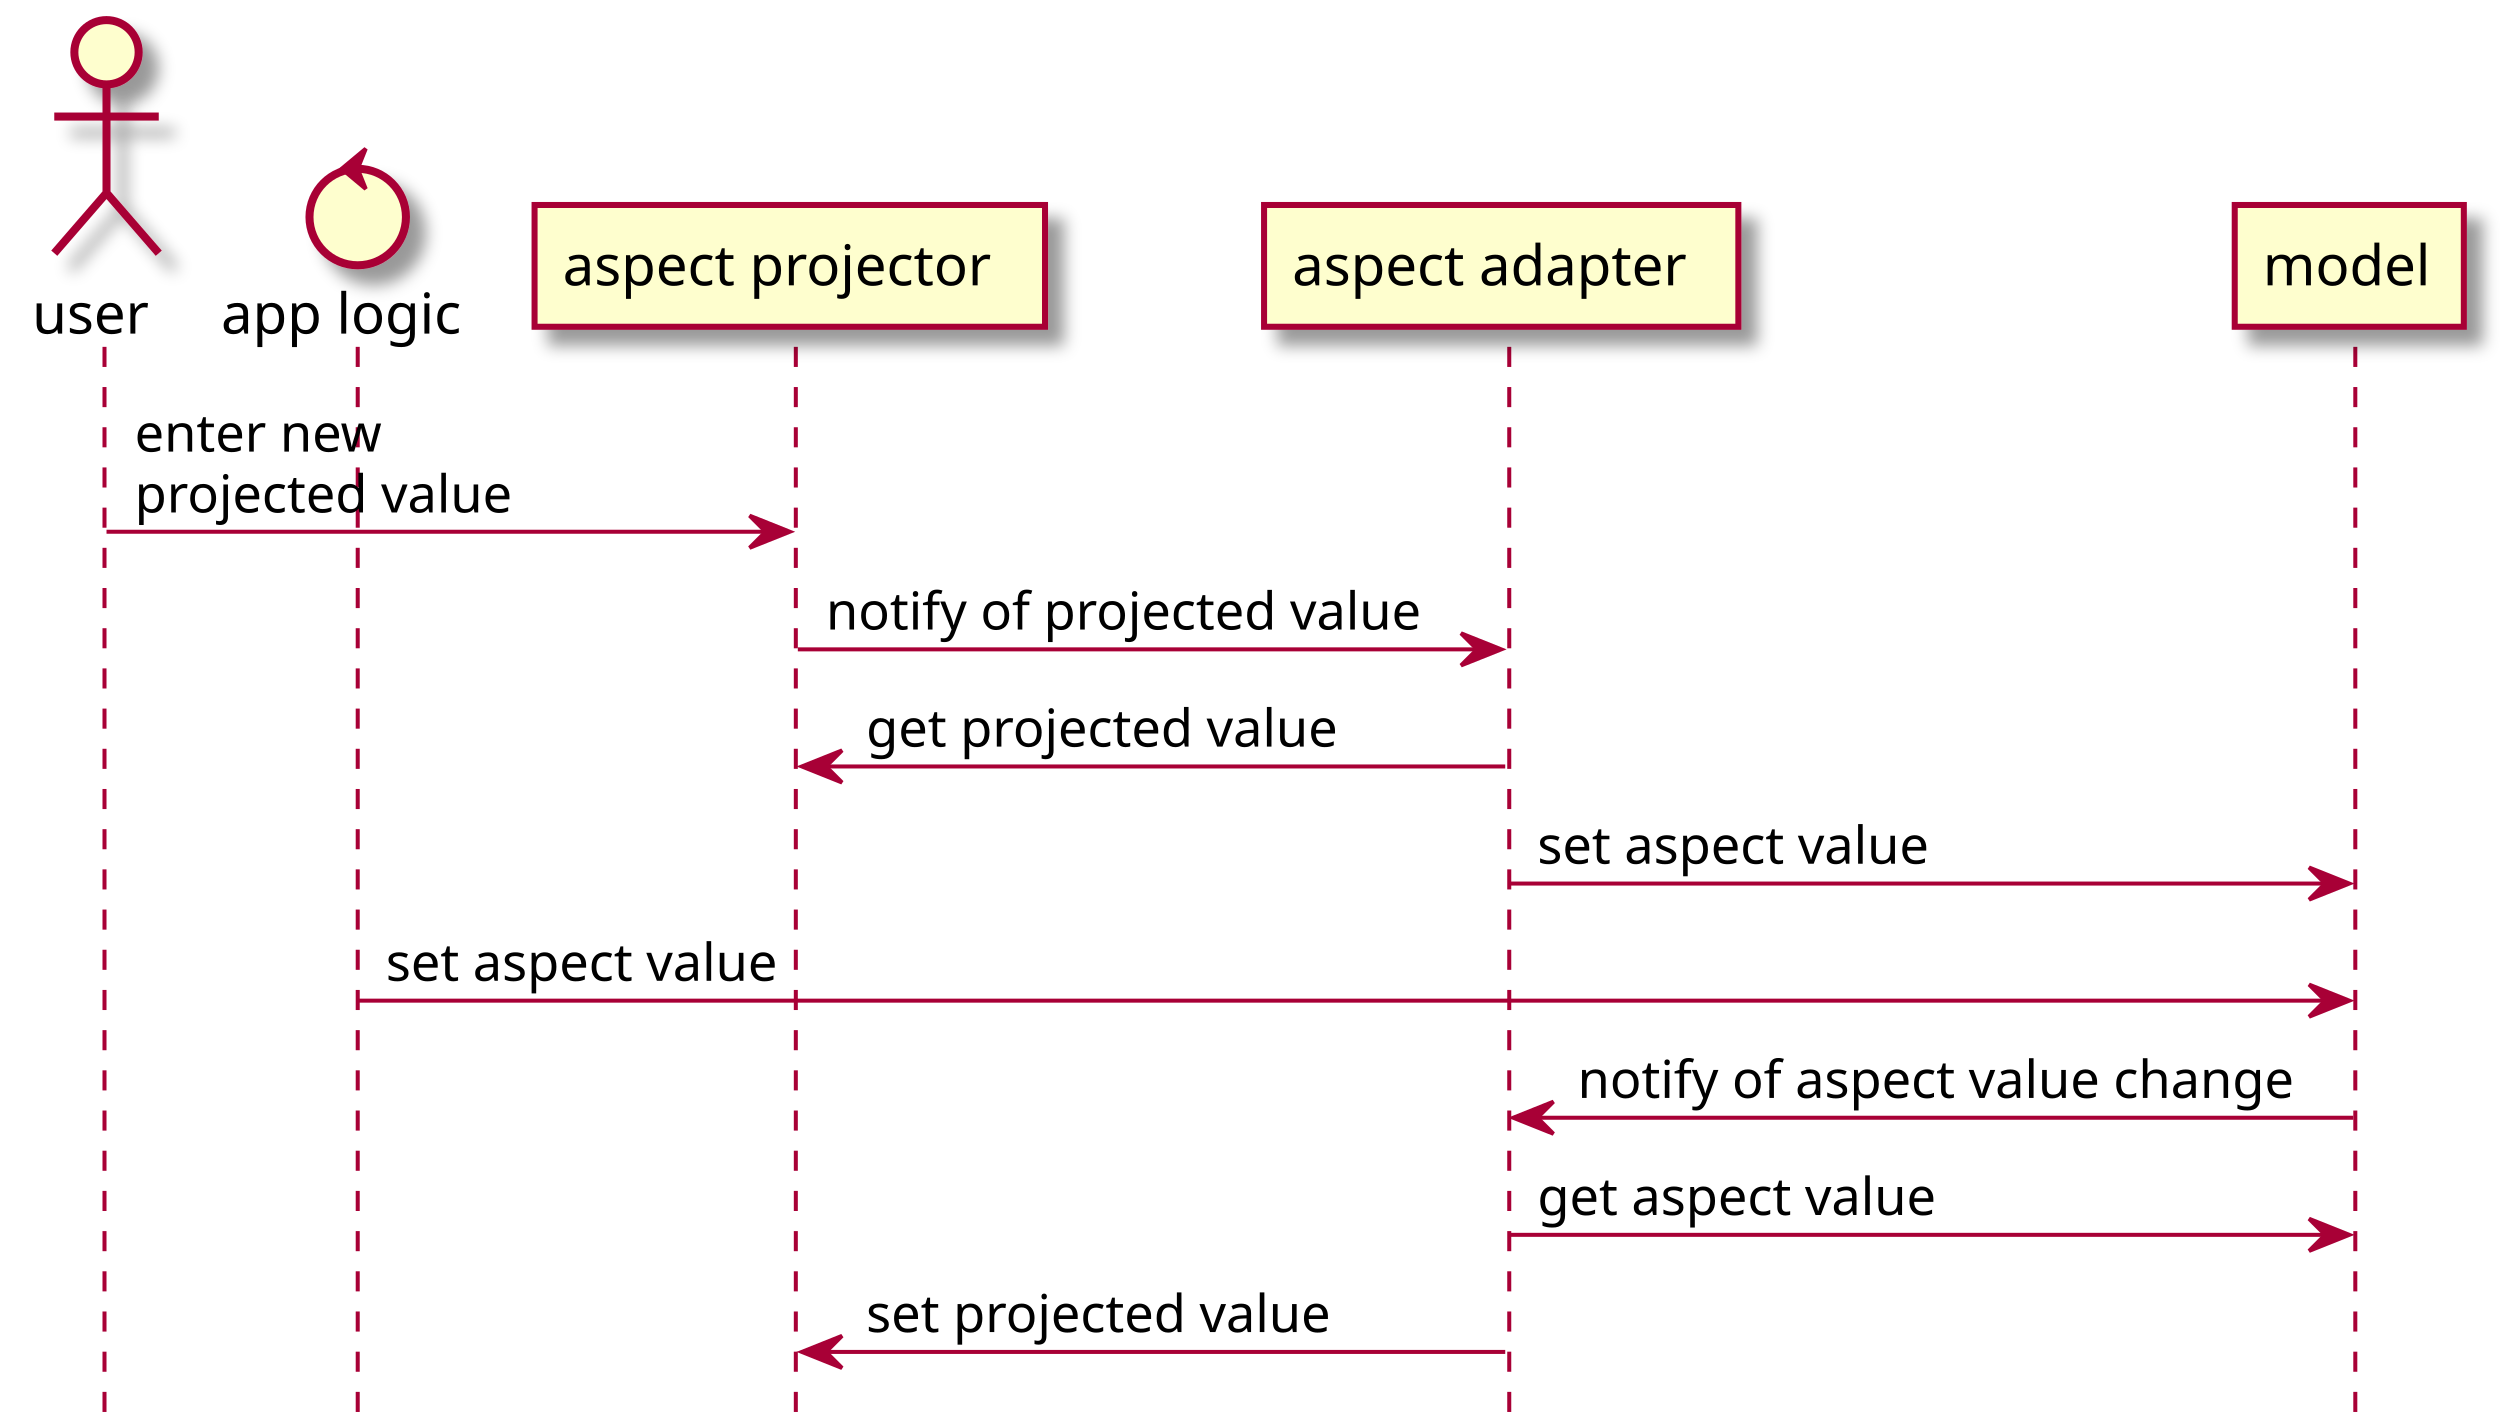
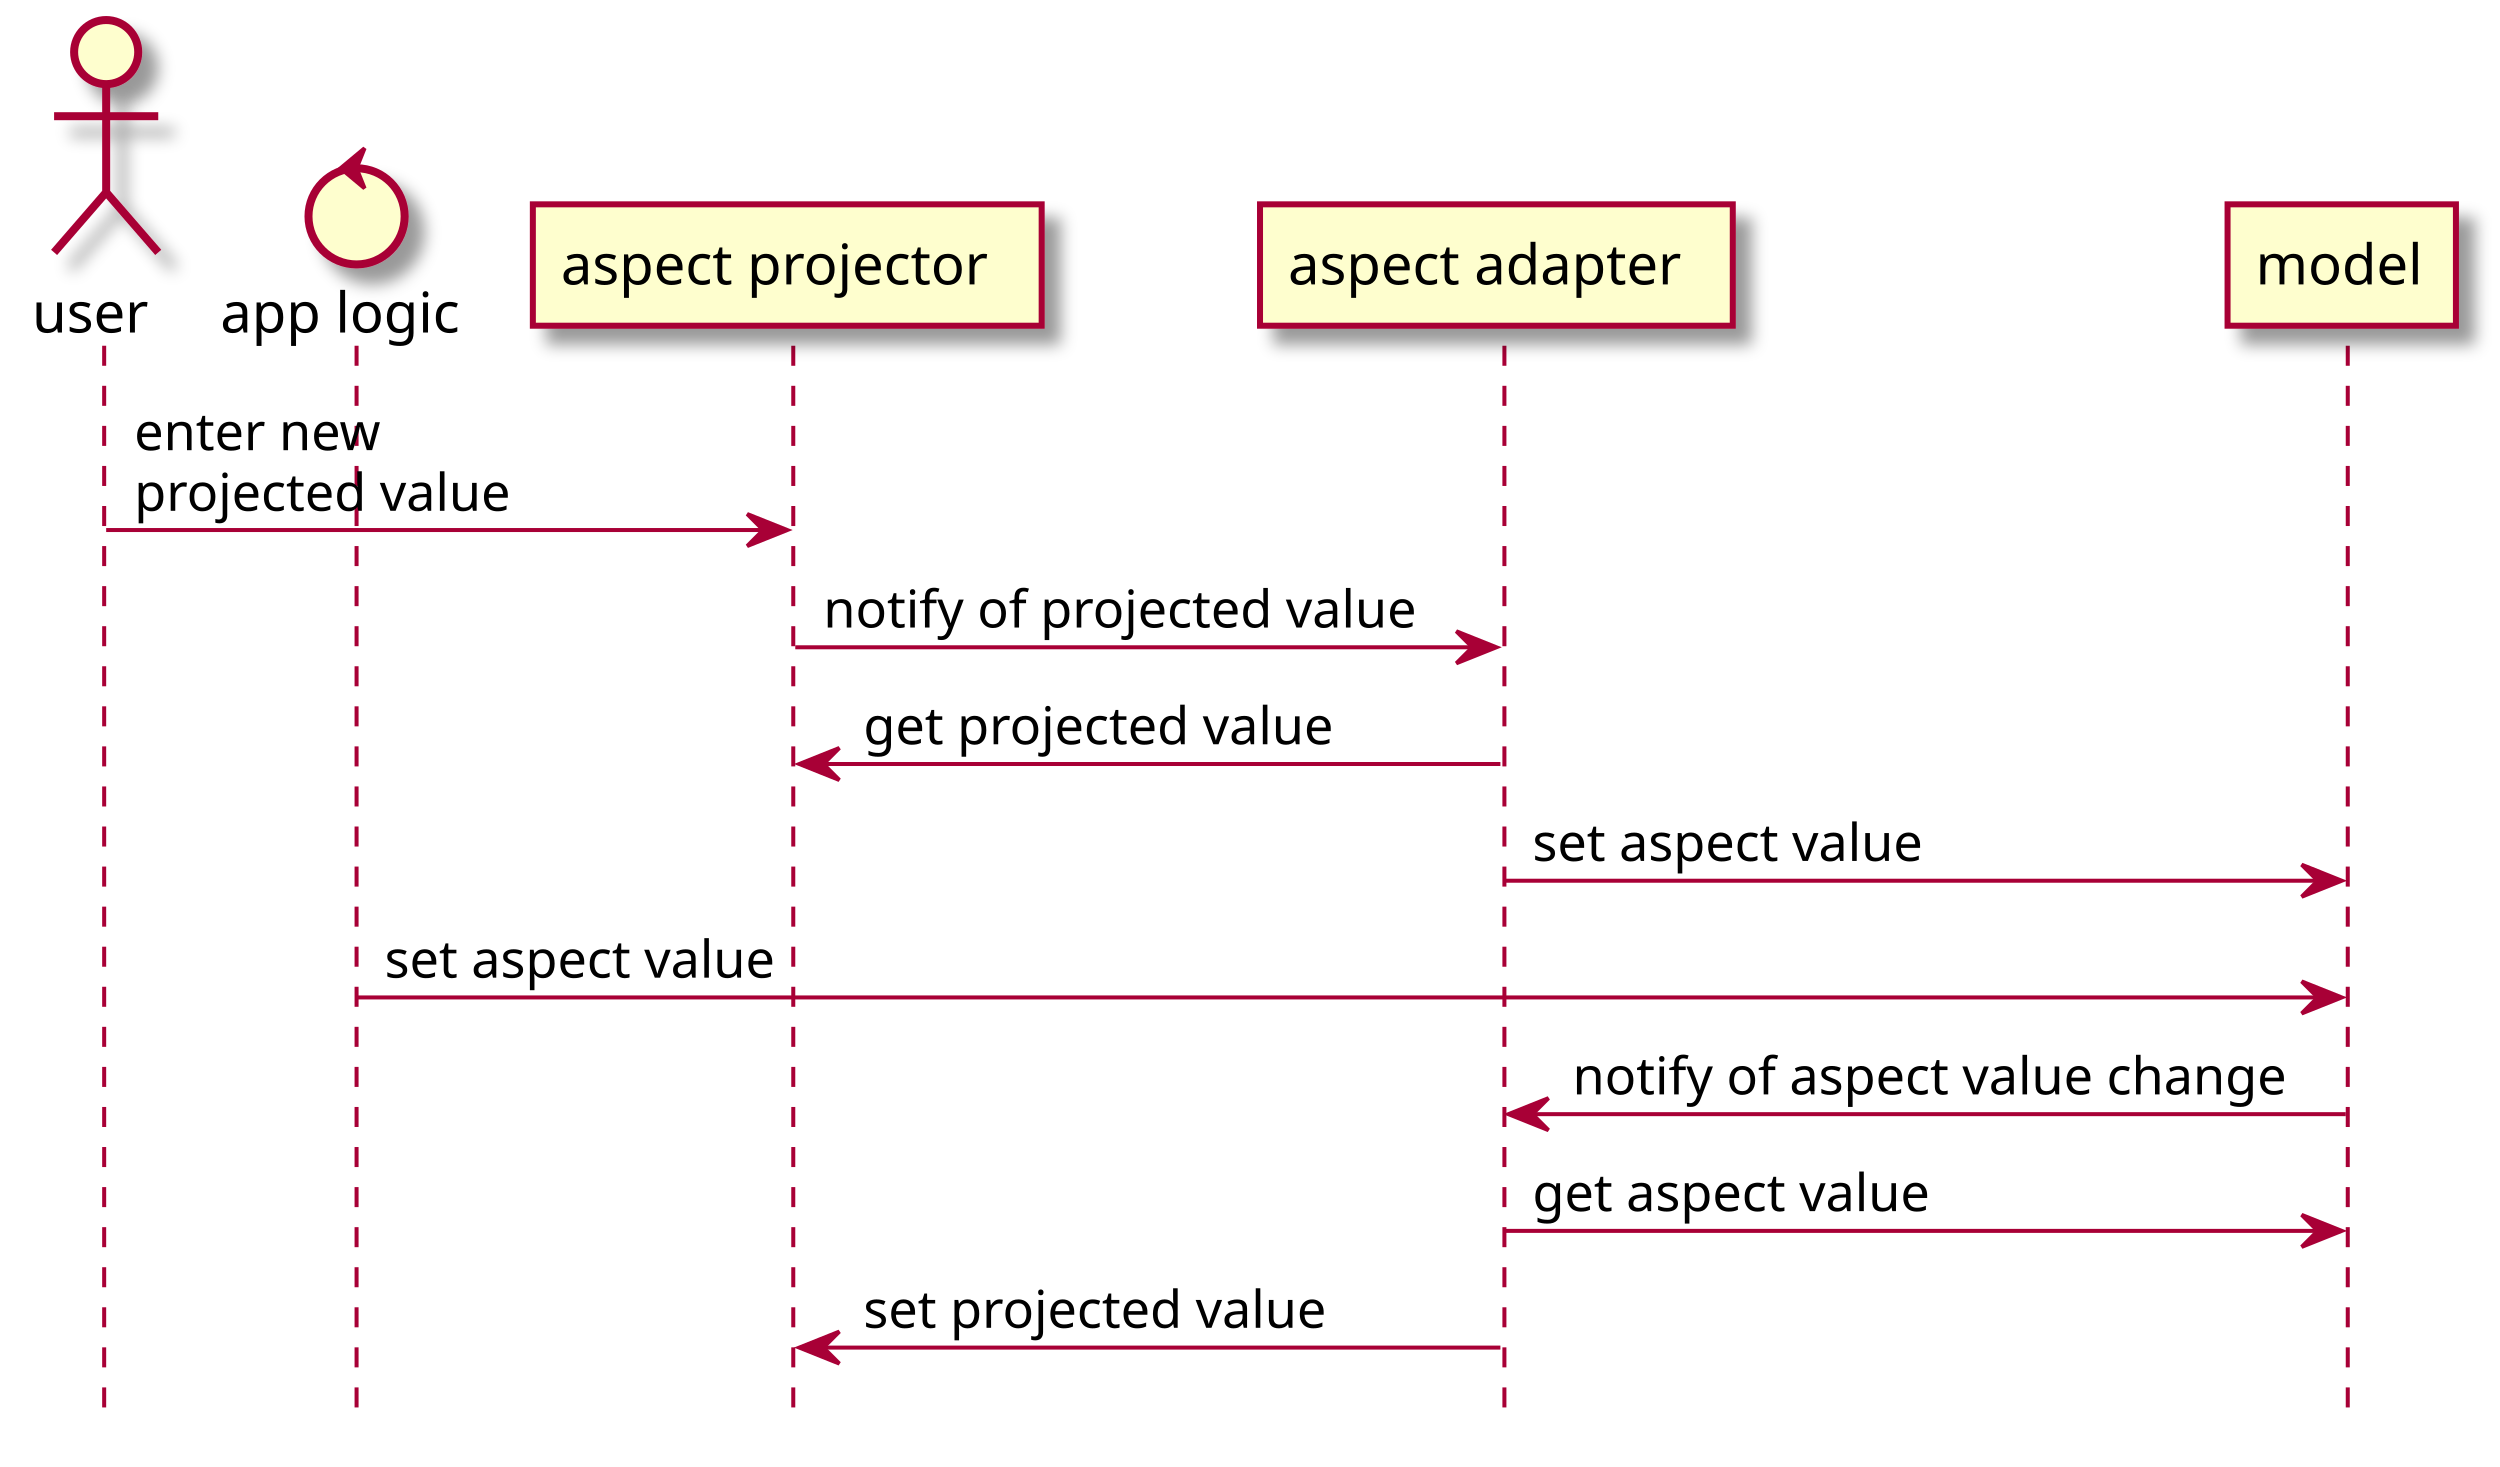
- <svg xmlns="http://www.w3.org/2000/svg" contentScriptType="application/ecmascript" contentStyleType="text/css" height="355px" preserveAspectRatio="none" style="width:622px;height:355px;" version="1.1" viewBox="0 0 622 355" width="622px" zoomAndPan="magnify">
+ <svg xmlns="http://www.w3.org/2000/svg" contentScriptType="application/ecmascript" contentStyleType="text/css" height="366px" preserveAspectRatio="none" style="width:624px;height:366px;" version="1.1" viewBox="0 0 624 366" width="624px" zoomAndPan="magnify">
  <defs>
-     <filter height="300%" id="fub2pg3" width="300%" x="-1" y="-1">
+     <filter height="300%" id="frulm5kmiu27v" width="300%" x="-1" y="-1">
      <feGaussianBlur result="blurOut" stdDeviation="2.0" />
      <feColorMatrix in="blurOut" result="blurOut2" type="matrix" values="0 0 0 0 0 0 0 0 0 0 0 0 0 0 0 0 0 0 .4 0" />
      <feOffset dx="4.0" dy="4.0" in="blurOut2" result="blurOut3" />
      <feBlend in="SourceGraphic" in2="blurOut3" mode="normal" />
    </filter>
  </defs>
  <g>
    <line style="stroke: #A80036; stroke-width: 1.0; stroke-dasharray: 5.0,5.0;" x1="26" x2="26" y1="86.297" y2="354.492" />
    <line style="stroke: #A80036; stroke-width: 1.0; stroke-dasharray: 5.0,5.0;" x1="89" x2="89" y1="86.297" y2="354.492" />
    <line style="stroke: #A80036; stroke-width: 1.0; stroke-dasharray: 5.0,5.0;" x1="198" x2="198" y1="86.297" y2="354.492" />
    <line style="stroke: #A80036; stroke-width: 1.0; stroke-dasharray: 5.0,5.0;" x1="375.5" x2="375.5" y1="86.297" y2="354.492" />
    <line style="stroke: #A80036; stroke-width: 1.0; stroke-dasharray: 5.0,5.0;" x1="586" x2="586" y1="86.297" y2="354.492" />
    <text fill="#000000" font-family="sans-serif" font-size="14" lengthAdjust="spacingAndGlyphs" textLength="31" x="8" y="82.995">user</text>
-     <ellipse cx="26.5" cy="13" fill="#FEFECE" filter="url(#fub2pg3)" rx="8" ry="8" style="stroke: #A80036; stroke-width: 2.0;" />
-     <path d="M26.5,21 L26.5,48 M13.5,29 L39.5,29 M26.5,48 L13.5,63 M26.5,48 L39.5,63 " fill="#FEFECE" filter="url(#fub2pg3)" style="stroke: #A80036; stroke-width: 2.0;" />
+     <ellipse cx="26.5" cy="13" fill="#FEFECE" filter="url(#frulm5kmiu27v)" rx="8" ry="8" style="stroke: #A80036; stroke-width: 2.0;" />
+     <path d="M26.5,21 L26.5,48 M13.5,29 L39.5,29 M26.5,48 L13.5,63 M26.5,48 L39.5,63 " fill="none" filter="url(#frulm5kmiu27v)" style="stroke: #A80036; stroke-width: 2.0;" />
    <text fill="#000000" font-family="sans-serif" font-size="14" lengthAdjust="spacingAndGlyphs" textLength="62" x="55" y="82.995">app logic</text>
-     <ellipse cx="89" cy="54" fill="#FEFECE" filter="url(#fub2pg3)" rx="12" ry="12" style="stroke: #A80036; stroke-width: 2.0;" />
+     <ellipse cx="89" cy="54" fill="#FEFECE" filter="url(#frulm5kmiu27v)" rx="12" ry="12" style="stroke: #A80036; stroke-width: 2.0;" />
    <polygon fill="#A80036" points="85,42,91,37,89,42,91,47,85,42" style="stroke: #A80036; stroke-width: 1.0;" />
-     <rect fill="#FEFECE" filter="url(#fub2pg3)" height="30.297" style="stroke: #A80036; stroke-width: 1.5;" width="127" x="133" y="51" />
+     <rect fill="#FEFECE" filter="url(#frulm5kmiu27v)" height="30.297" style="stroke: #A80036; stroke-width: 1.5;" width="127" x="133" y="51" />
    <text fill="#000000" font-family="sans-serif" font-size="14" lengthAdjust="spacingAndGlyphs" textLength="113" x="140" y="70.995">aspect projector</text>
-     <rect fill="#FEFECE" filter="url(#fub2pg3)" height="30.297" style="stroke: #A80036; stroke-width: 1.5;" width="118" x="314.5" y="51" />
+     <rect fill="#FEFECE" filter="url(#frulm5kmiu27v)" height="30.297" style="stroke: #A80036; stroke-width: 1.5;" width="118" x="314.5" y="51" />
    <text fill="#000000" font-family="sans-serif" font-size="14" lengthAdjust="spacingAndGlyphs" textLength="104" x="321.5" y="70.995">aspect adapter</text>
-     <rect fill="#FEFECE" filter="url(#fub2pg3)" height="30.297" style="stroke: #A80036; stroke-width: 1.5;" width="57" x="556" y="51" />
+     <rect fill="#FEFECE" filter="url(#frulm5kmiu27v)" height="30.297" style="stroke: #A80036; stroke-width: 1.5;" width="57" x="556" y="51" />
    <text fill="#000000" font-family="sans-serif" font-size="14" lengthAdjust="spacingAndGlyphs" textLength="43" x="563" y="70.995">model</text>
    <polygon fill="#A80036" points="186.5,128.297,196.5,132.297,186.5,136.297,190.5,132.297" style="stroke: #A80036; stroke-width: 1.0;" />
    <line style="stroke: #A80036; stroke-width: 1.0;" x1="26.5" x2="192.5" y1="132.297" y2="132.297" />
    <text fill="#000000" font-family="sans-serif" font-size="13" lengthAdjust="spacingAndGlyphs" textLength="63" x="33.5" y="112.364">enter new</text>
    <text fill="#000000" font-family="sans-serif" font-size="13" lengthAdjust="spacingAndGlyphs" textLength="98" x="33.5" y="127.497">projected value</text>
    <polygon fill="#A80036" points="363.5,157.562,373.5,161.562,363.5,165.562,367.5,161.562" style="stroke: #A80036; stroke-width: 1.0;" />
    <line style="stroke: #A80036; stroke-width: 1.0;" x1="198.5" x2="369.5" y1="161.562" y2="161.562" />
    <text fill="#000000" font-family="sans-serif" font-size="13" lengthAdjust="spacingAndGlyphs" textLength="153" x="205.5" y="156.629">notify of projected value</text>
    <polygon fill="#A80036" points="209.5,186.695,199.5,190.695,209.5,194.695,205.5,190.695" style="stroke: #A80036; stroke-width: 1.0;" />
    <line style="stroke: #A80036; stroke-width: 1.0;" x1="203.5" x2="374.5" y1="190.695" y2="190.695" />
    <text fill="#000000" font-family="sans-serif" font-size="13" lengthAdjust="spacingAndGlyphs" textLength="123" x="215.5" y="185.762">get projected value</text>
    <polygon fill="#A80036" points="574.5,215.828,584.5,219.828,574.5,223.828,578.5,219.828" style="stroke: #A80036; stroke-width: 1.0;" />
    <line style="stroke: #A80036; stroke-width: 1.0;" x1="375.5" x2="580.5" y1="219.828" y2="219.828" />
    <text fill="#000000" font-family="sans-serif" font-size="13" lengthAdjust="spacingAndGlyphs" textLength="105" x="382.5" y="214.895">set aspect value</text>
    <polygon fill="#A80036" points="574.5,244.961,584.5,248.961,574.5,252.961,578.5,248.961" style="stroke: #A80036; stroke-width: 1.0;" />
    <line style="stroke: #A80036; stroke-width: 1.0;" x1="89" x2="580.5" y1="248.961" y2="248.961" />
    <text fill="#000000" font-family="sans-serif" font-size="13" lengthAdjust="spacingAndGlyphs" textLength="105" x="96" y="244.028">set aspect value</text>
    <polygon fill="#A80036" points="386.5,274.094,376.5,278.094,386.5,282.094,382.5,278.094" style="stroke: #A80036; stroke-width: 1.0;" />
    <line style="stroke: #A80036; stroke-width: 1.0;" x1="380.5" x2="585.5" y1="278.094" y2="278.094" />
    <text fill="#000000" font-family="sans-serif" font-size="13" lengthAdjust="spacingAndGlyphs" textLength="187" x="392.5" y="273.161">notify of aspect value change</text>
    <polygon fill="#A80036" points="574.5,303.227,584.5,307.227,574.5,311.227,578.5,307.227" style="stroke: #A80036; stroke-width: 1.0;" />
    <line style="stroke: #A80036; stroke-width: 1.0;" x1="375.5" x2="580.5" y1="307.227" y2="307.227" />
    <text fill="#000000" font-family="sans-serif" font-size="13" lengthAdjust="spacingAndGlyphs" textLength="106" x="382.5" y="302.293">get aspect value</text>
    <polygon fill="#A80036" points="209.5,332.359,199.5,336.359,209.5,340.359,205.5,336.359" style="stroke: #A80036; stroke-width: 1.0;" />
    <line style="stroke: #A80036; stroke-width: 1.0;" x1="203.5" x2="374.5" y1="336.359" y2="336.359" />
    <text fill="#000000" font-family="sans-serif" font-size="13" lengthAdjust="spacingAndGlyphs" textLength="122" x="215.5" y="331.426">set projected value</text>
  </g>
</svg>
